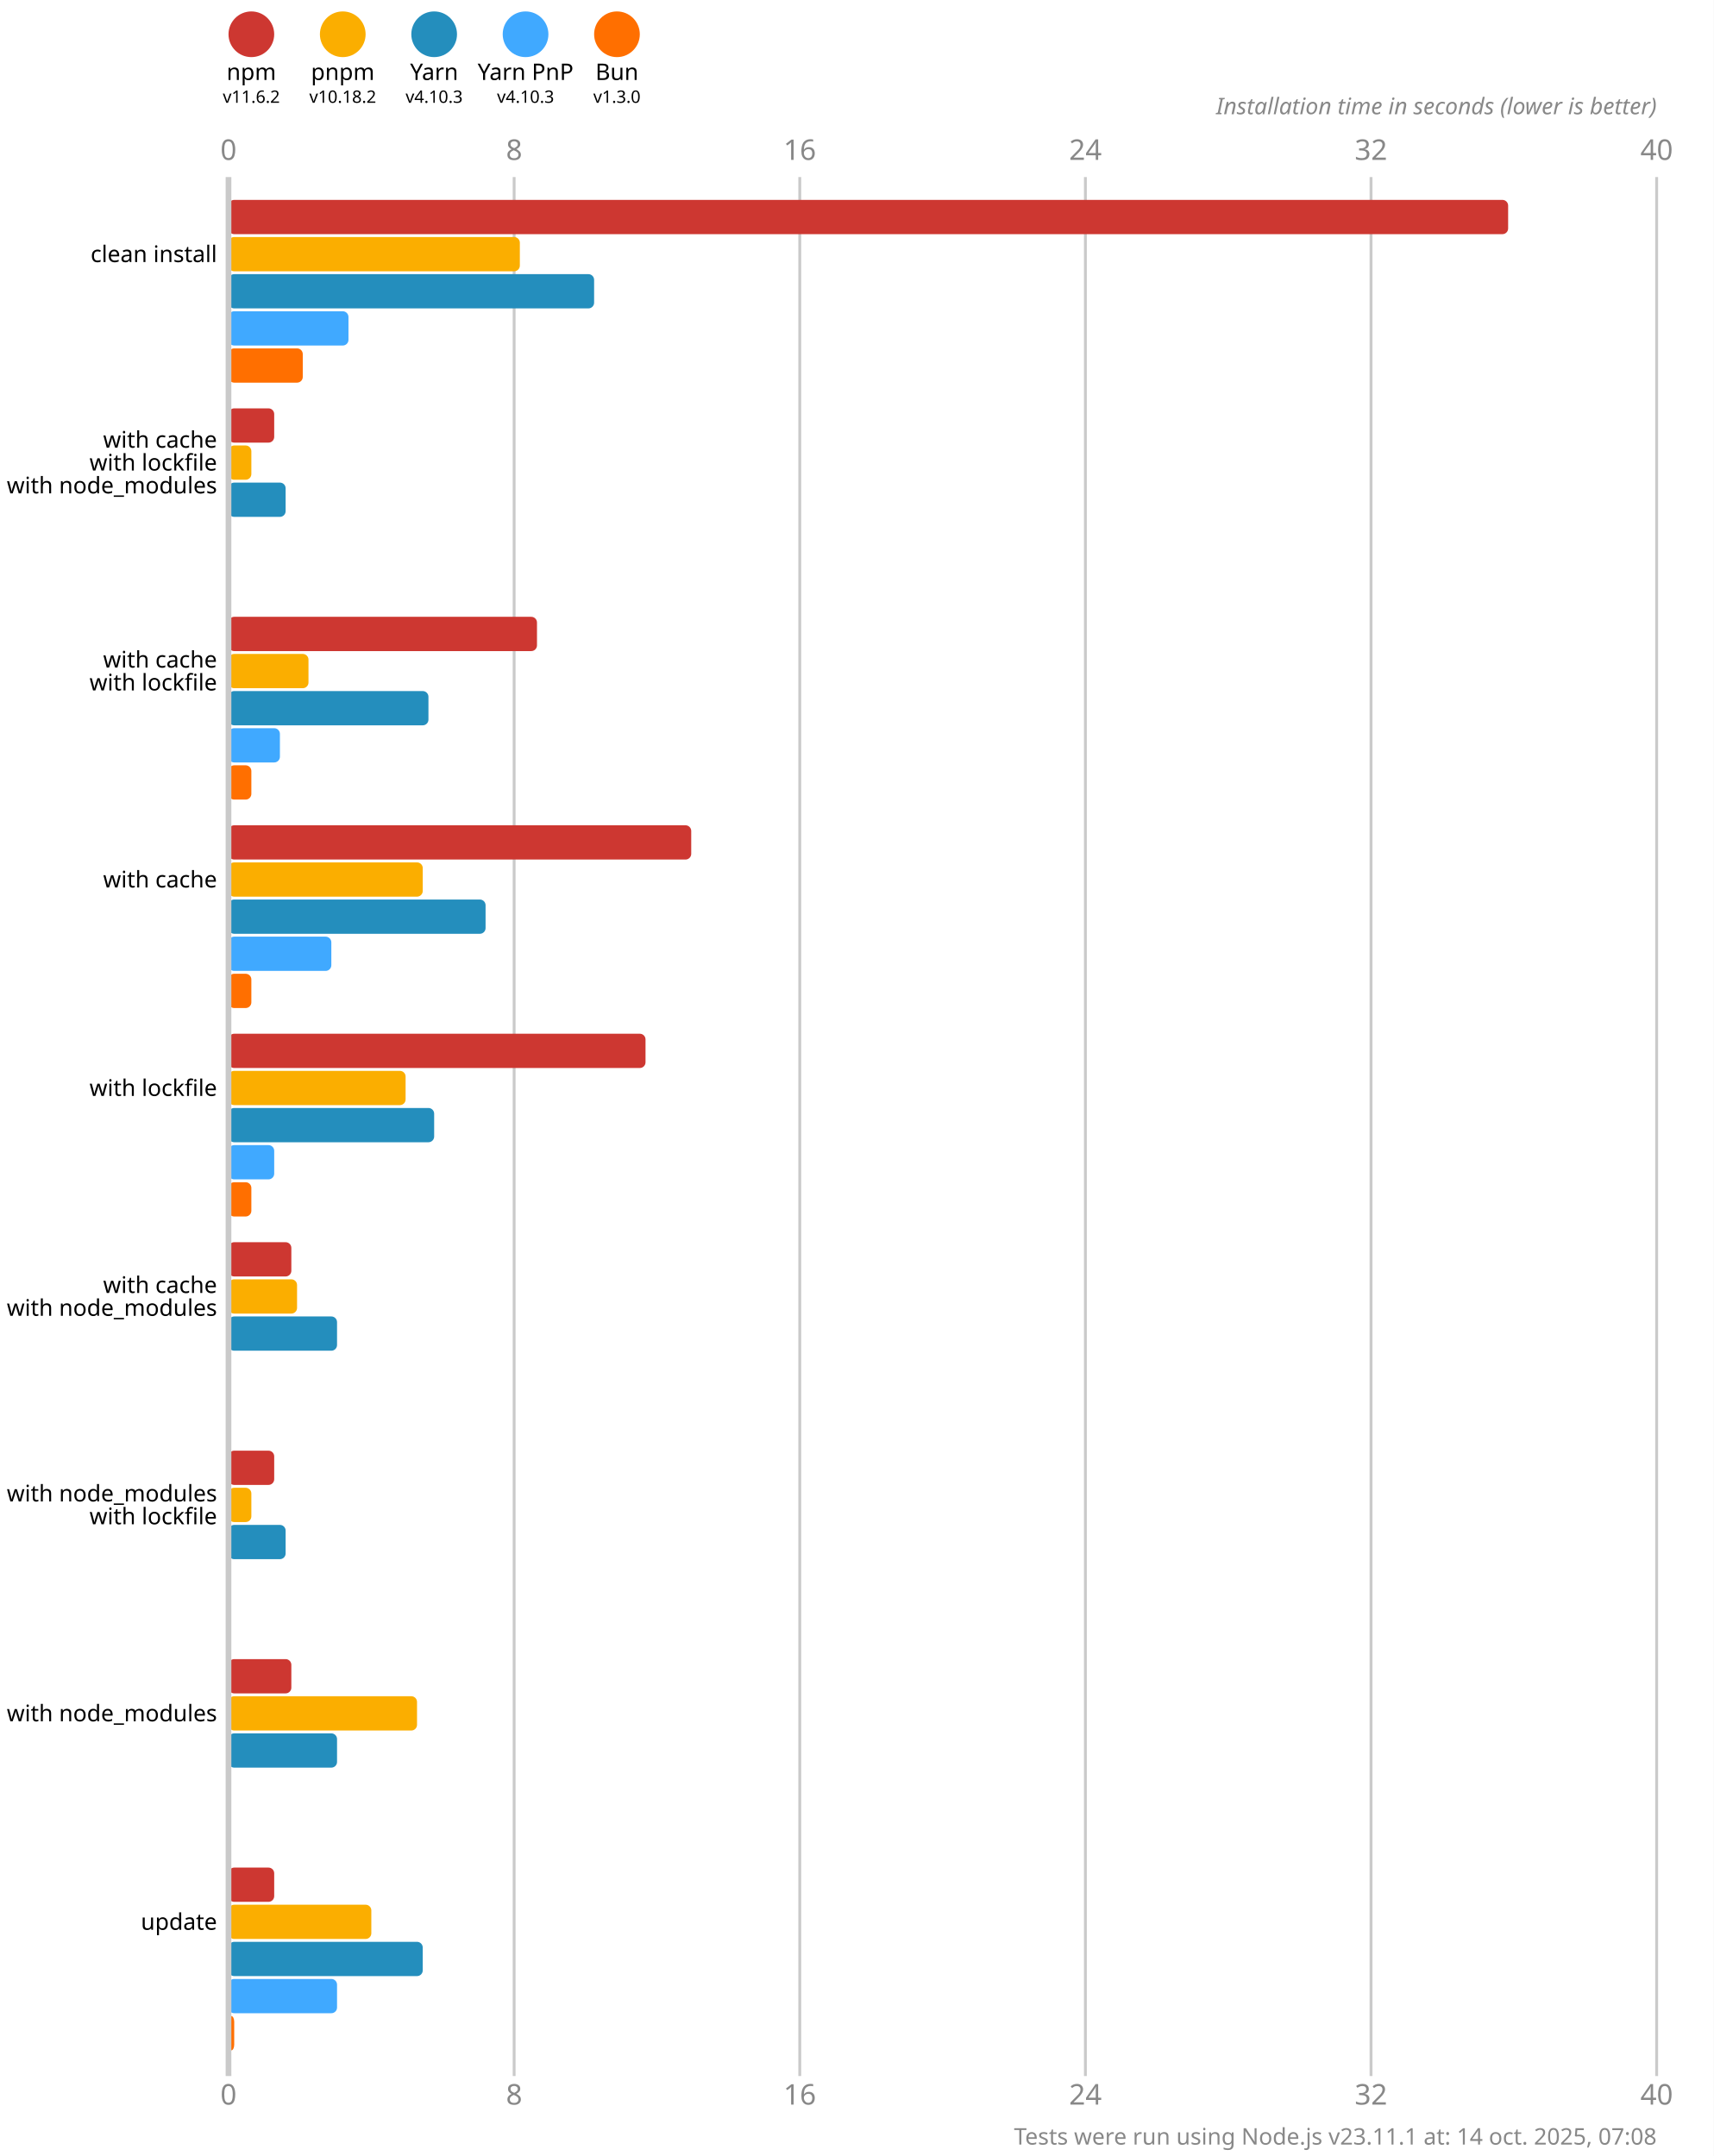
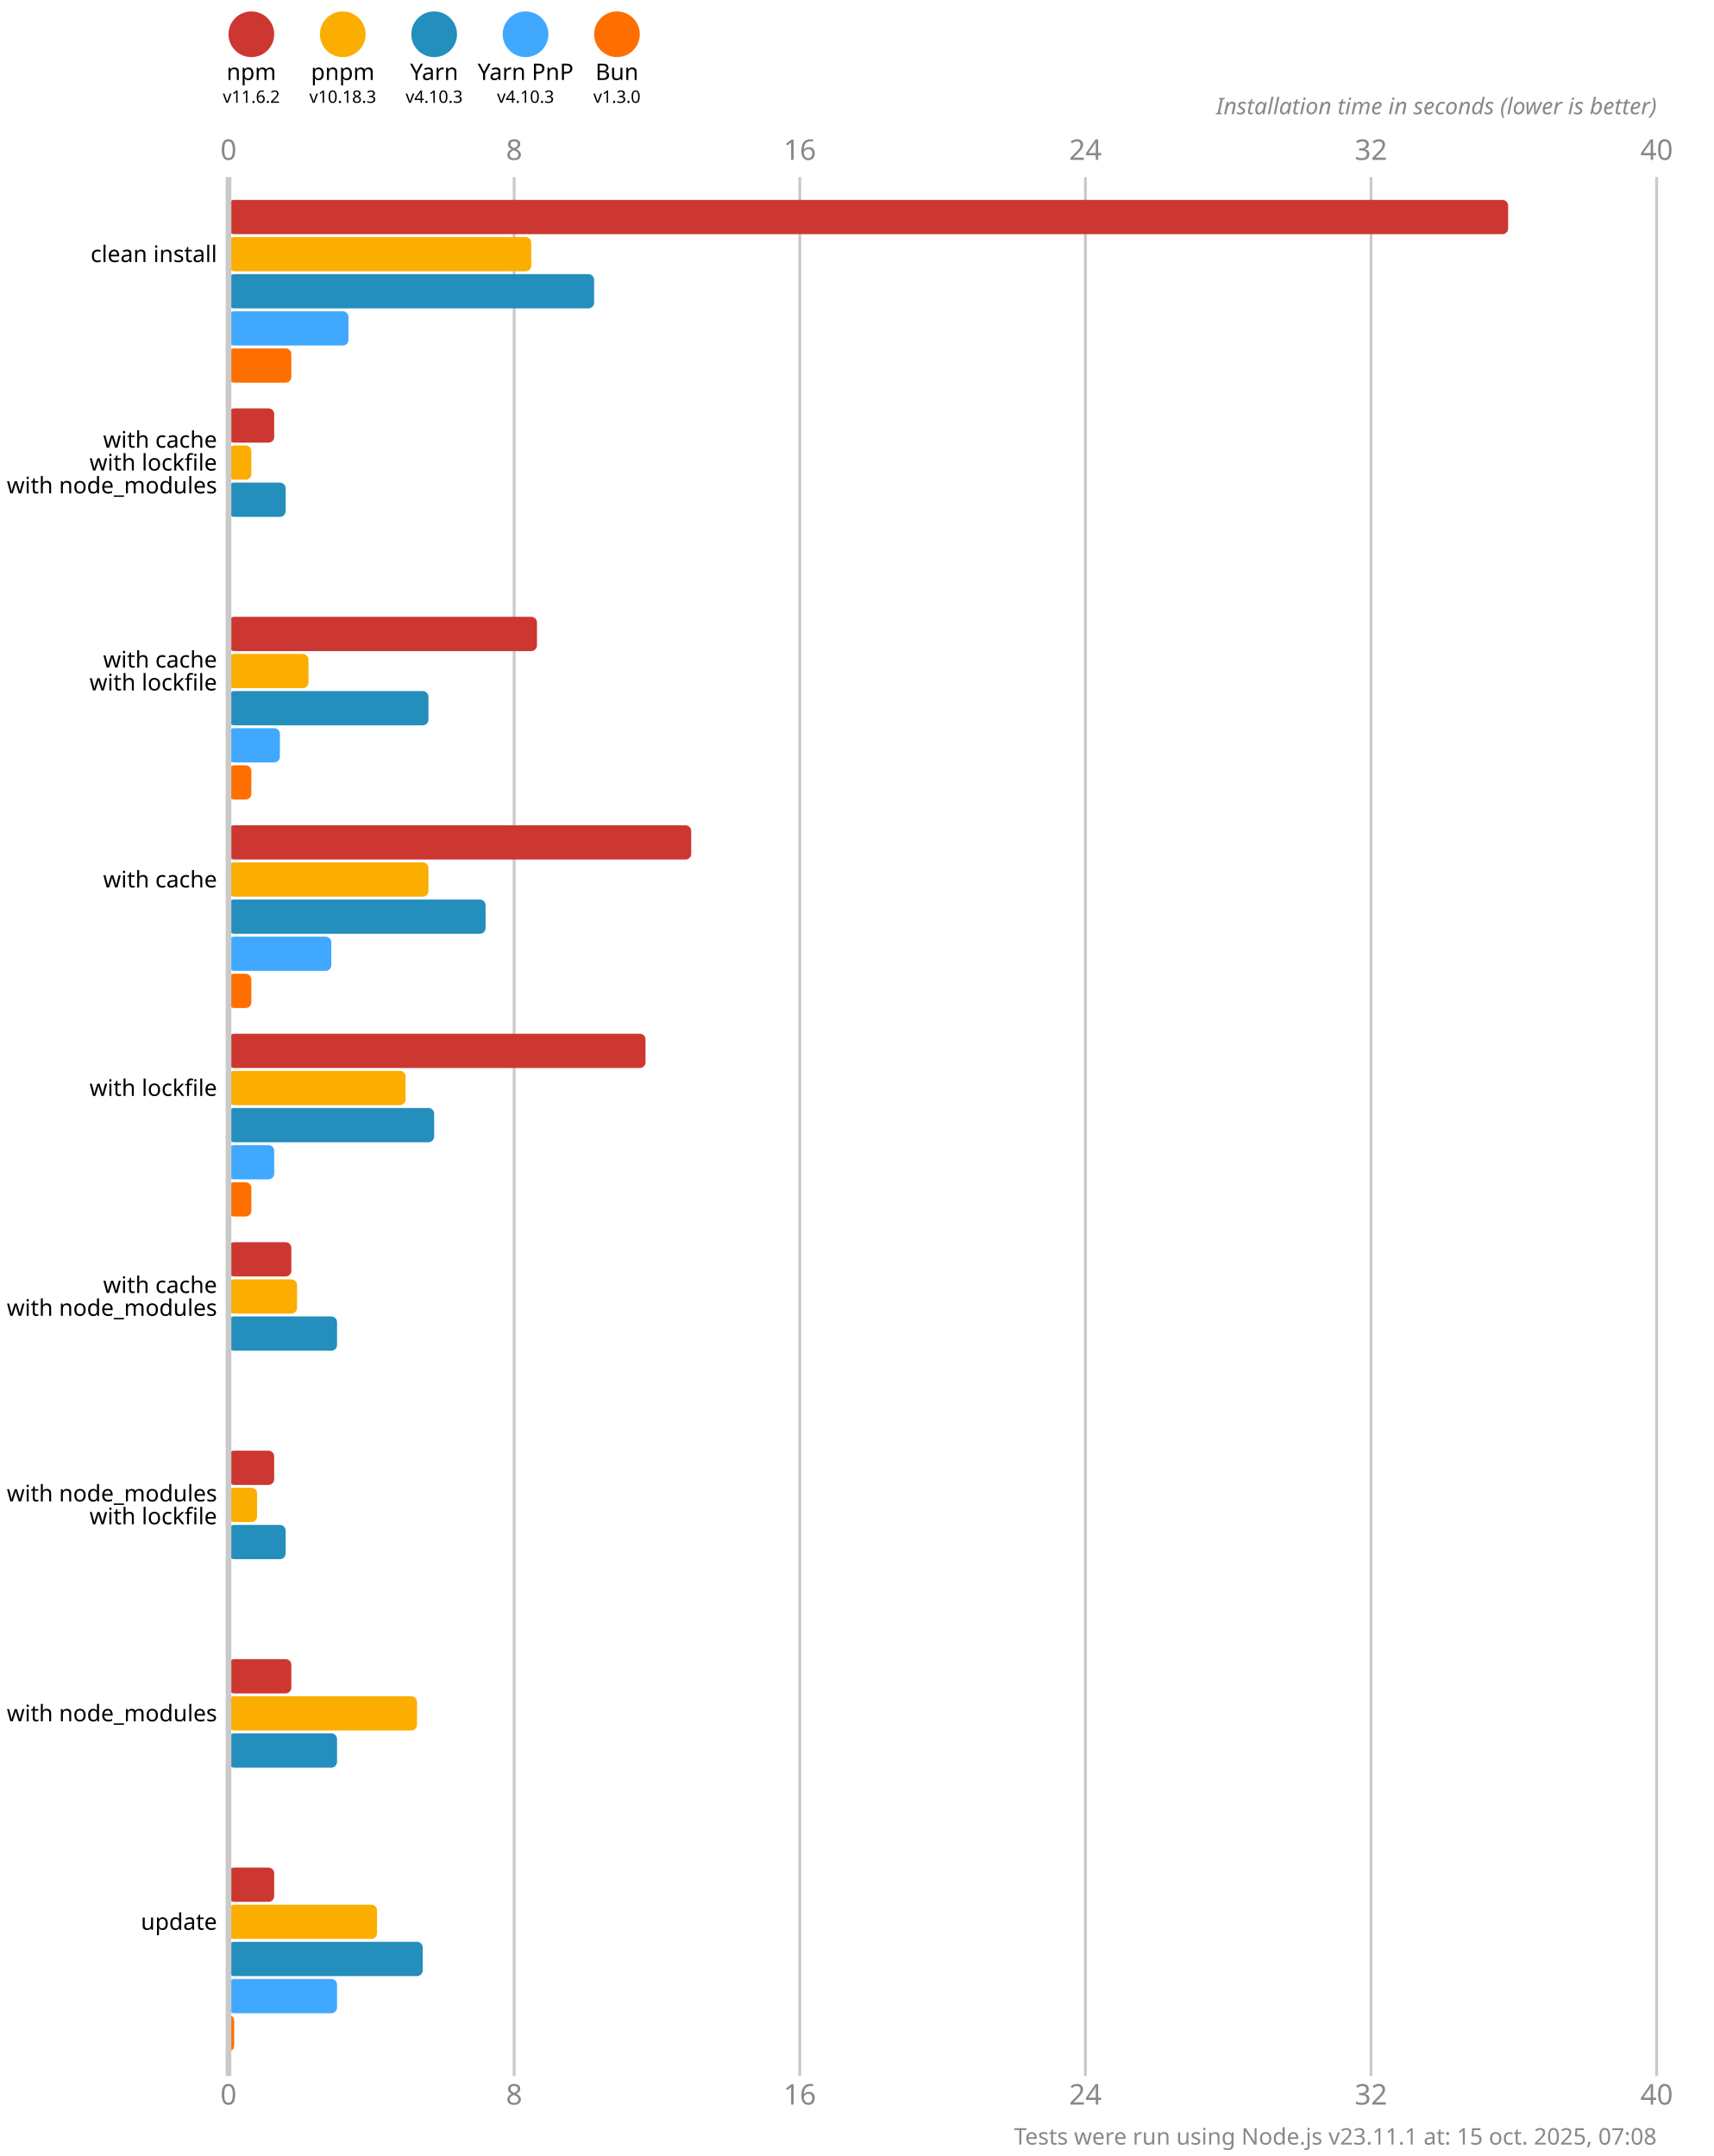
<svg xmlns="http://www.w3.org/2000/svg" version="1.1" viewBox="0 0 300 377.5">
  <style>
    .font { font-family: sans-serif; }
    .s3 { font-size: 3px; }
    .s4 { font-size: 4px; }
    .s5 { font-size: 5px; }
    .line { stroke: #cacaca; }
    .width { stroke-width: 0.5; }
    .text { fill: #888; }
  </style>
  <rect x="0" y="0" width="300" height="377.5" fill="#fff" />
  <circle cx="44" cy="6" r="4" fill="#cd3731" />
  <text x="44" y="14" class="font s4" text-anchor="middle">npm</text>
  <text x="44" y="18" class="font s3" text-anchor="middle">v11.6.2</text>
  <circle cx="60" cy="6" r="4" fill="#fbae00" />
  <text x="60" y="14" class="font s4" text-anchor="middle">pnpm</text>
-   <text x="60" y="18" class="font s3" text-anchor="middle">v10.18.2</text>
+   <text x="60" y="18" class="font s3" text-anchor="middle">v10.18.3</text>
  <circle cx="76" cy="6" r="4" fill="#248ebd" />
  <text x="76" y="14" class="font s4" text-anchor="middle">Yarn</text>
  <text x="76" y="18" class="font s3" text-anchor="middle">v4.10.3</text>
  <circle cx="92" cy="6" r="4" fill="#40a9ff" />
  <text x="92" y="14" class="font s4" text-anchor="middle">Yarn PnP</text>
  <text x="92" y="18" class="font s3" text-anchor="middle">v4.10.3</text>
  <circle cx="108" cy="6" r="4" fill="#ff6f00" />
  <text x="108" y="14" class="font s4" text-anchor="middle">Bun</text>
  <text x="108" y="18" class="font s3" text-anchor="middle">v1.3.0</text>
  <text x="40" y="28" class="font s5 text" text-anchor="middle">0</text>
  <text x="40" y="368.5" class="font s5 text" text-anchor="middle">0</text>
  <line x1="90" y1="31" x2="90" y2="363.5" class="line width" />
  <text x="90" y="28" class="font s5 text" text-anchor="middle">8</text>
  <text x="90" y="368.5" class="font s5 text" text-anchor="middle">8</text>
  <line x1="140" y1="31" x2="140" y2="363.5" class="line width" />
  <text x="140" y="28" class="font s5 text" text-anchor="middle">16</text>
  <text x="140" y="368.5" class="font s5 text" text-anchor="middle">16</text>
  <line x1="190" y1="31" x2="190" y2="363.5" class="line width" />
  <text x="190" y="28" class="font s5 text" text-anchor="middle">24</text>
  <text x="190" y="368.5" class="font s5 text" text-anchor="middle">24</text>
  <line x1="240" y1="31" x2="240" y2="363.5" class="line width" />
  <text x="240" y="28" class="font s5 text" text-anchor="middle">32</text>
  <text x="240" y="368.5" class="font s5 text" text-anchor="middle">32</text>
  <line x1="290" y1="31" x2="290" y2="363.5" class="line width" />
  <text x="290" y="28" class="font s5 text" text-anchor="middle">40</text>
  <text x="290" y="368.5" class="font s5 text" text-anchor="middle">40</text>
  <text x="290" y="20" class="font s4 text" font-style="italic" text-anchor="end">Installation time in seconds (lower is better)</text>
  <rect x="40" y="35" width="224" height="6" fill="#cd3731" rx="1" ry="1" />
-   <rect x="40" y="41.5" width="51" height="6" fill="#fbae00" rx="1" ry="1" />
+   <rect x="40" y="41.5" width="53" height="6" fill="#fbae00" rx="1" ry="1" />
  <rect x="40" y="48" width="64" height="6" fill="#248ebd" rx="1" ry="1" />
  <rect x="40" y="54.5" width="21" height="6" fill="#40a9ff" rx="1" ry="1" />
-   <rect x="40" y="61" width="13" height="6" fill="#ff6f00" rx="1" ry="1" />
+   <rect x="40" y="61" width="11" height="6" fill="#ff6f00" rx="1" ry="1" />
  <rect x="40" y="71.5" width="8" height="6" fill="#cd3731" rx="1" ry="1" />
  <rect x="40" y="78" width="4" height="6" fill="#fbae00" rx="1" ry="1" />
  <rect x="40" y="84.5" width="10" height="6" fill="#248ebd" rx="1" ry="1" />
  <rect x="40" y="91" width="0" height="6" fill="#40a9ff" rx="1" ry="1" />
  <rect x="40" y="97.5" width="0" height="6" fill="#ff6f00" rx="1" ry="1" />
  <rect x="40" y="108" width="54" height="6" fill="#cd3731" rx="1" ry="1" />
  <rect x="40" y="114.5" width="14" height="6" fill="#fbae00" rx="1" ry="1" />
  <rect x="40" y="121" width="35" height="6" fill="#248ebd" rx="1" ry="1" />
  <rect x="40" y="127.5" width="9" height="6" fill="#40a9ff" rx="1" ry="1" />
  <rect x="40" y="134" width="4" height="6" fill="#ff6f00" rx="1" ry="1" />
  <rect x="40" y="144.5" width="81" height="6" fill="#cd3731" rx="1" ry="1" />
-   <rect x="40" y="151" width="34" height="6" fill="#fbae00" rx="1" ry="1" />
+   <rect x="40" y="151" width="35" height="6" fill="#fbae00" rx="1" ry="1" />
  <rect x="40" y="157.5" width="45" height="6" fill="#248ebd" rx="1" ry="1" />
  <rect x="40" y="164" width="18" height="6" fill="#40a9ff" rx="1" ry="1" />
  <rect x="40" y="170.5" width="4" height="6" fill="#ff6f00" rx="1" ry="1" />
  <rect x="40" y="181" width="73" height="6" fill="#cd3731" rx="1" ry="1" />
  <rect x="40" y="187.5" width="31" height="6" fill="#fbae00" rx="1" ry="1" />
  <rect x="40" y="194" width="36" height="6" fill="#248ebd" rx="1" ry="1" />
  <rect x="40" y="200.5" width="8" height="6" fill="#40a9ff" rx="1" ry="1" />
  <rect x="40" y="207" width="4" height="6" fill="#ff6f00" rx="1" ry="1" />
  <rect x="40" y="217.5" width="11" height="6" fill="#cd3731" rx="1" ry="1" />
  <rect x="40" y="224" width="12" height="6" fill="#fbae00" rx="1" ry="1" />
  <rect x="40" y="230.5" width="19" height="6" fill="#248ebd" rx="1" ry="1" />
  <rect x="40" y="237" width="0" height="6" fill="#40a9ff" rx="1" ry="1" />
  <rect x="40" y="243.5" width="0" height="6" fill="#ff6f00" rx="1" ry="1" />
  <rect x="40" y="254" width="8" height="6" fill="#cd3731" rx="1" ry="1" />
-   <rect x="40" y="260.5" width="4" height="6" fill="#fbae00" rx="1" ry="1" />
+   <rect x="40" y="260.5" width="5" height="6" fill="#fbae00" rx="1" ry="1" />
  <rect x="40" y="267" width="10" height="6" fill="#248ebd" rx="1" ry="1" />
  <rect x="40" y="273.5" width="0" height="6" fill="#40a9ff" rx="1" ry="1" />
  <rect x="40" y="280" width="0" height="6" fill="#ff6f00" rx="1" ry="1" />
  <rect x="40" y="290.5" width="11" height="6" fill="#cd3731" rx="1" ry="1" />
  <rect x="40" y="297" width="33" height="6" fill="#fbae00" rx="1" ry="1" />
  <rect x="40" y="303.5" width="19" height="6" fill="#248ebd" rx="1" ry="1" />
  <rect x="40" y="310" width="0" height="6" fill="#40a9ff" rx="1" ry="1" />
  <rect x="40" y="316.5" width="0" height="6" fill="#ff6f00" rx="1" ry="1" />
  <rect x="40" y="327" width="8" height="6" fill="#cd3731" rx="1" ry="1" />
-   <rect x="40" y="333.5" width="25" height="6" fill="#fbae00" rx="1" ry="1" />
+   <rect x="40" y="333.5" width="26" height="6" fill="#fbae00" rx="1" ry="1" />
  <rect x="40" y="340" width="34" height="6" fill="#248ebd" rx="1" ry="1" />
  <rect x="40" y="346.5" width="19" height="6" fill="#40a9ff" rx="1" ry="1" />
  <rect x="40" y="353" width="1" height="6" fill="#ff6f00" rx="1" ry="1" />
  <line x1="40" y1="31" x2="40" y2="363.5" class="line" />
  <text x="38" y="44.5" class="font s4" dominant-baseline="middle" text-anchor="end">clean install</text>
  <text x="38" y="77" class="font s4" dominant-baseline="middle" text-anchor="end">with cache</text>
  <text x="38" y="81" class="font s4" dominant-baseline="middle" text-anchor="end">with lockfile</text>
  <text x="38" y="85" class="font s4" dominant-baseline="middle" text-anchor="end">with node_modules</text>
  <text x="38" y="115.5" class="font s4" dominant-baseline="middle" text-anchor="end">with cache</text>
  <text x="38" y="119.5" class="font s4" dominant-baseline="middle" text-anchor="end">with lockfile</text>
  <text x="38" y="154" class="font s4" dominant-baseline="middle" text-anchor="end">with cache</text>
  <text x="38" y="190.5" class="font s4" dominant-baseline="middle" text-anchor="end">with lockfile</text>
  <text x="38" y="225" class="font s4" dominant-baseline="middle" text-anchor="end">with cache</text>
  <text x="38" y="229" class="font s4" dominant-baseline="middle" text-anchor="end">with node_modules</text>
  <text x="38" y="261.5" class="font s4" dominant-baseline="middle" text-anchor="end">with node_modules</text>
  <text x="38" y="265.5" class="font s4" dominant-baseline="middle" text-anchor="end">with lockfile</text>
  <text x="38" y="300" class="font s4" dominant-baseline="middle" text-anchor="end">with node_modules</text>
  <text x="38" y="336.5" class="font s4" dominant-baseline="middle" text-anchor="end">update</text>
-   <text x="290" y="375.5" class="font s4 text" text-anchor="end">Tests were run using Node.js v23.11.1 at: 14 oct. 2025, 07:08</text>
+   <text x="290" y="375.5" class="font s4 text" text-anchor="end">Tests were run using Node.js v23.11.1 at: 15 oct. 2025, 07:08</text>
</svg>
